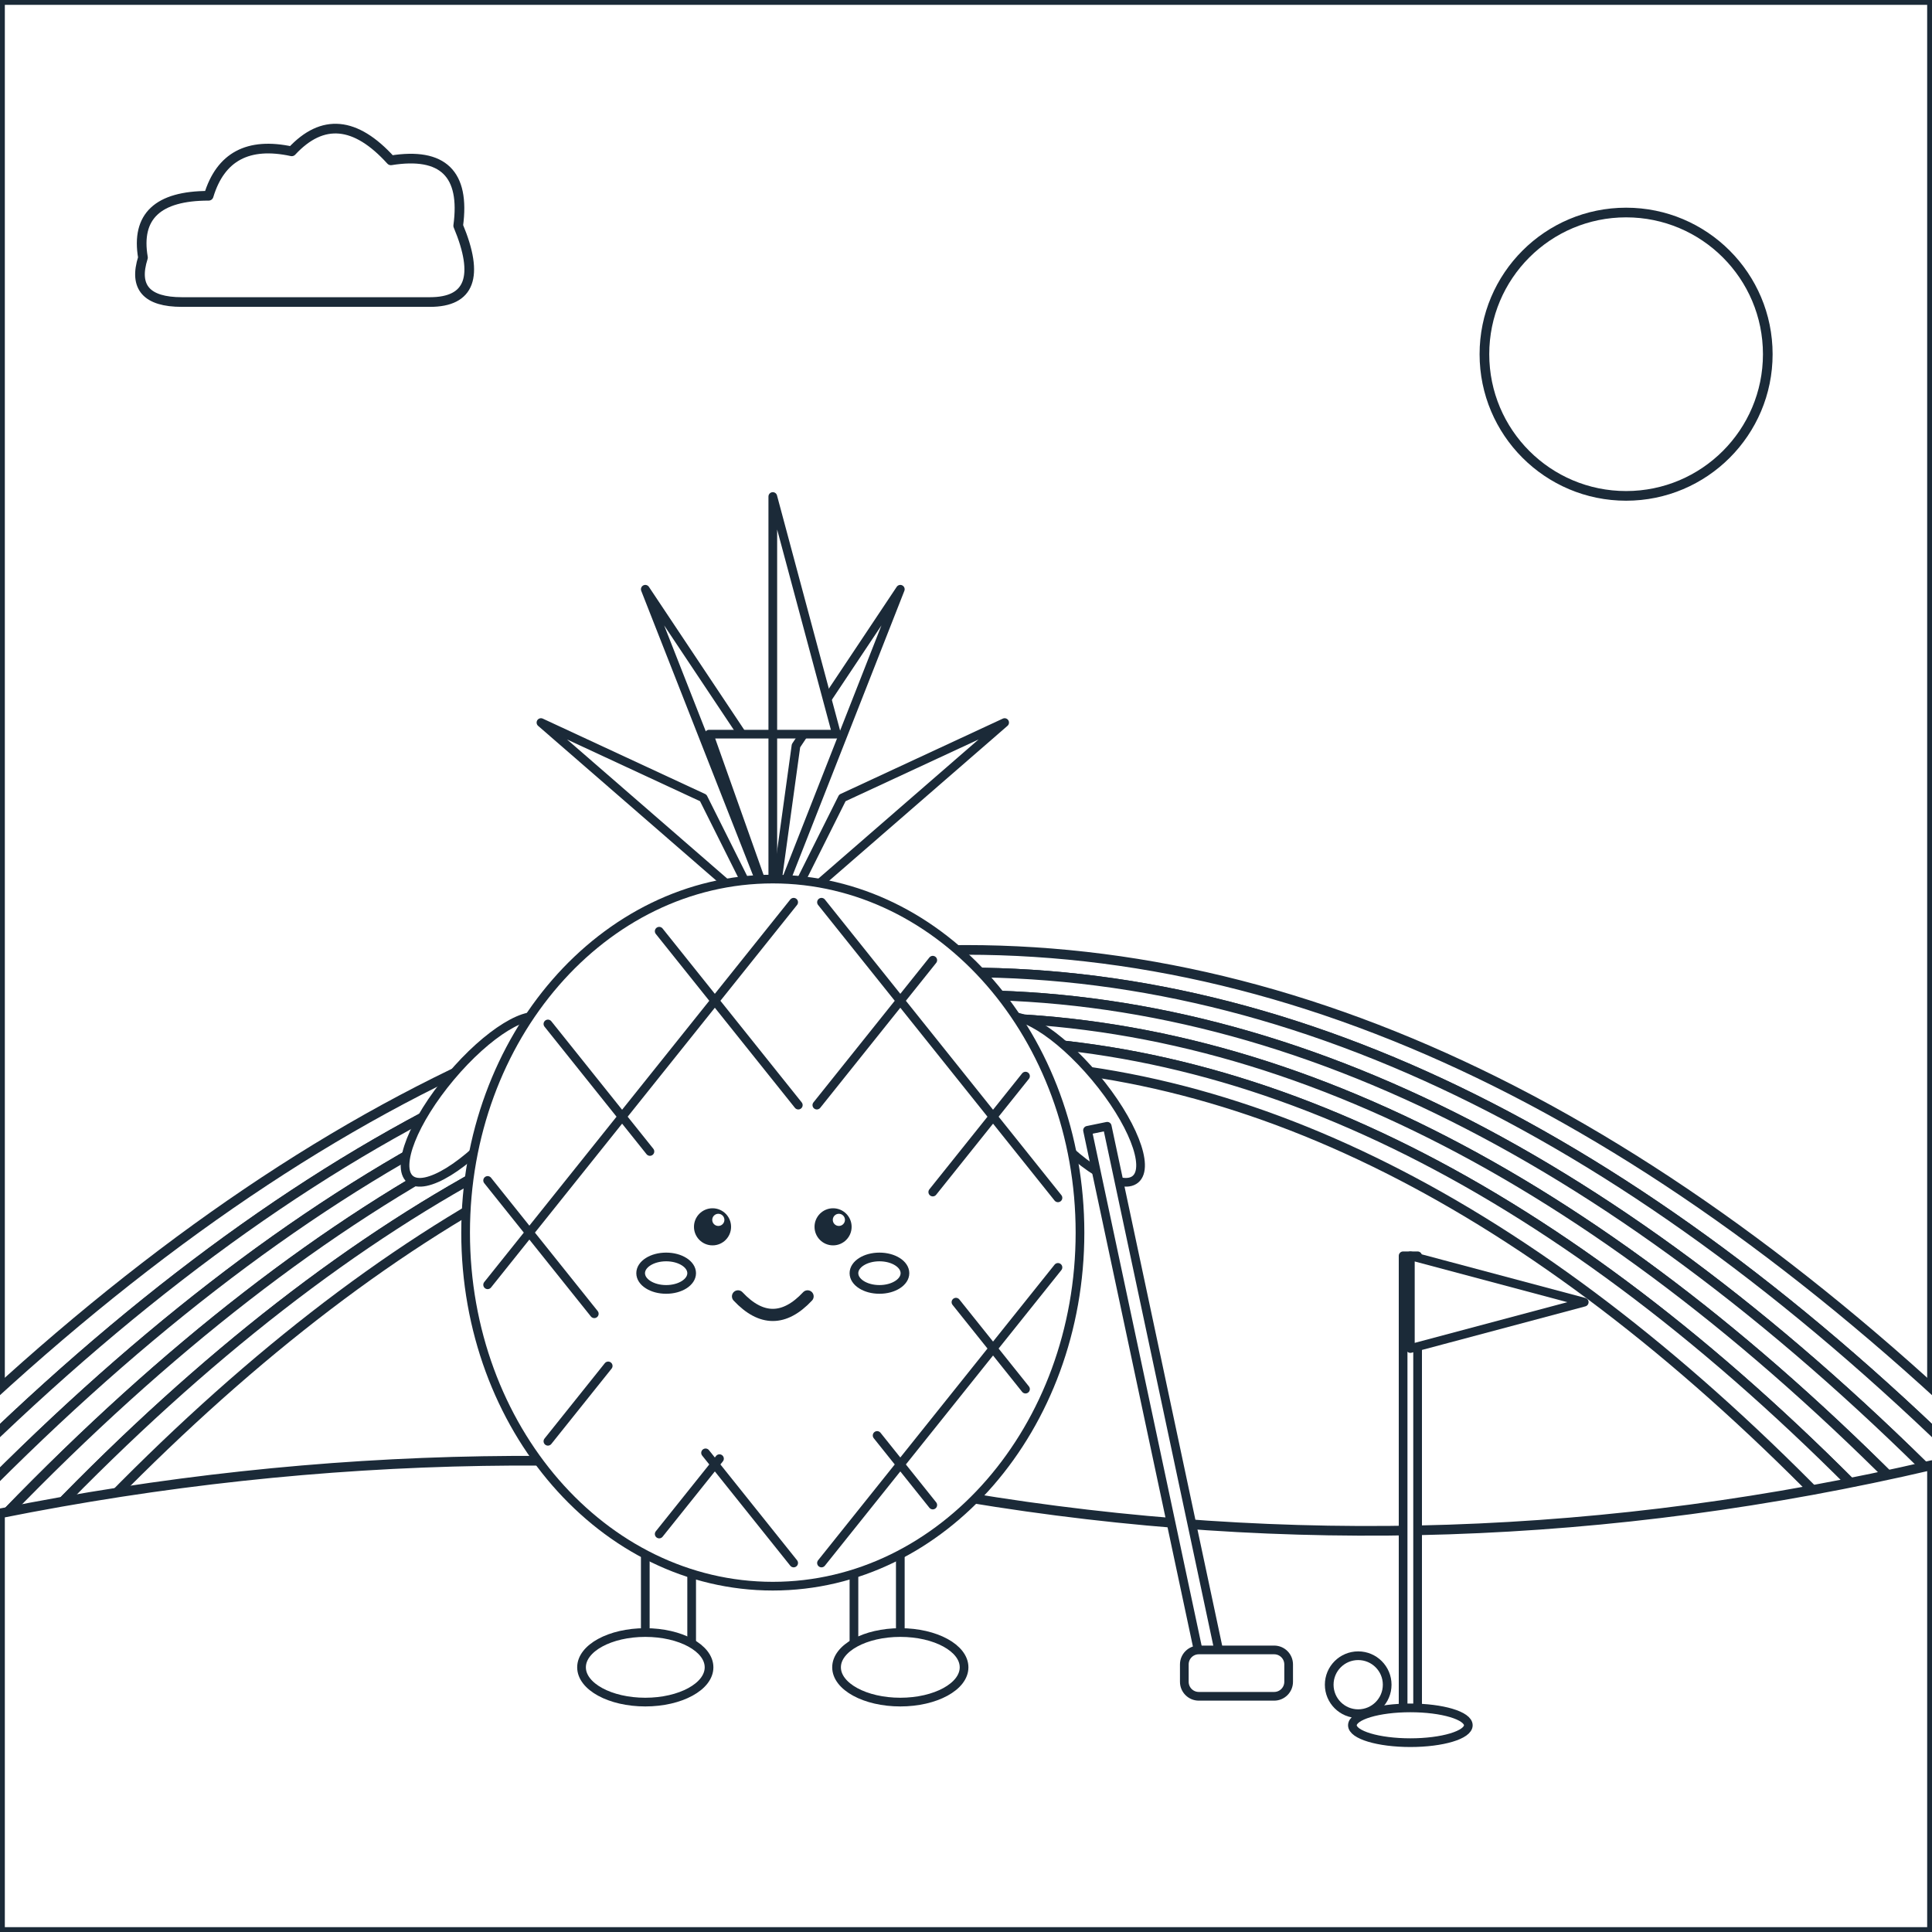
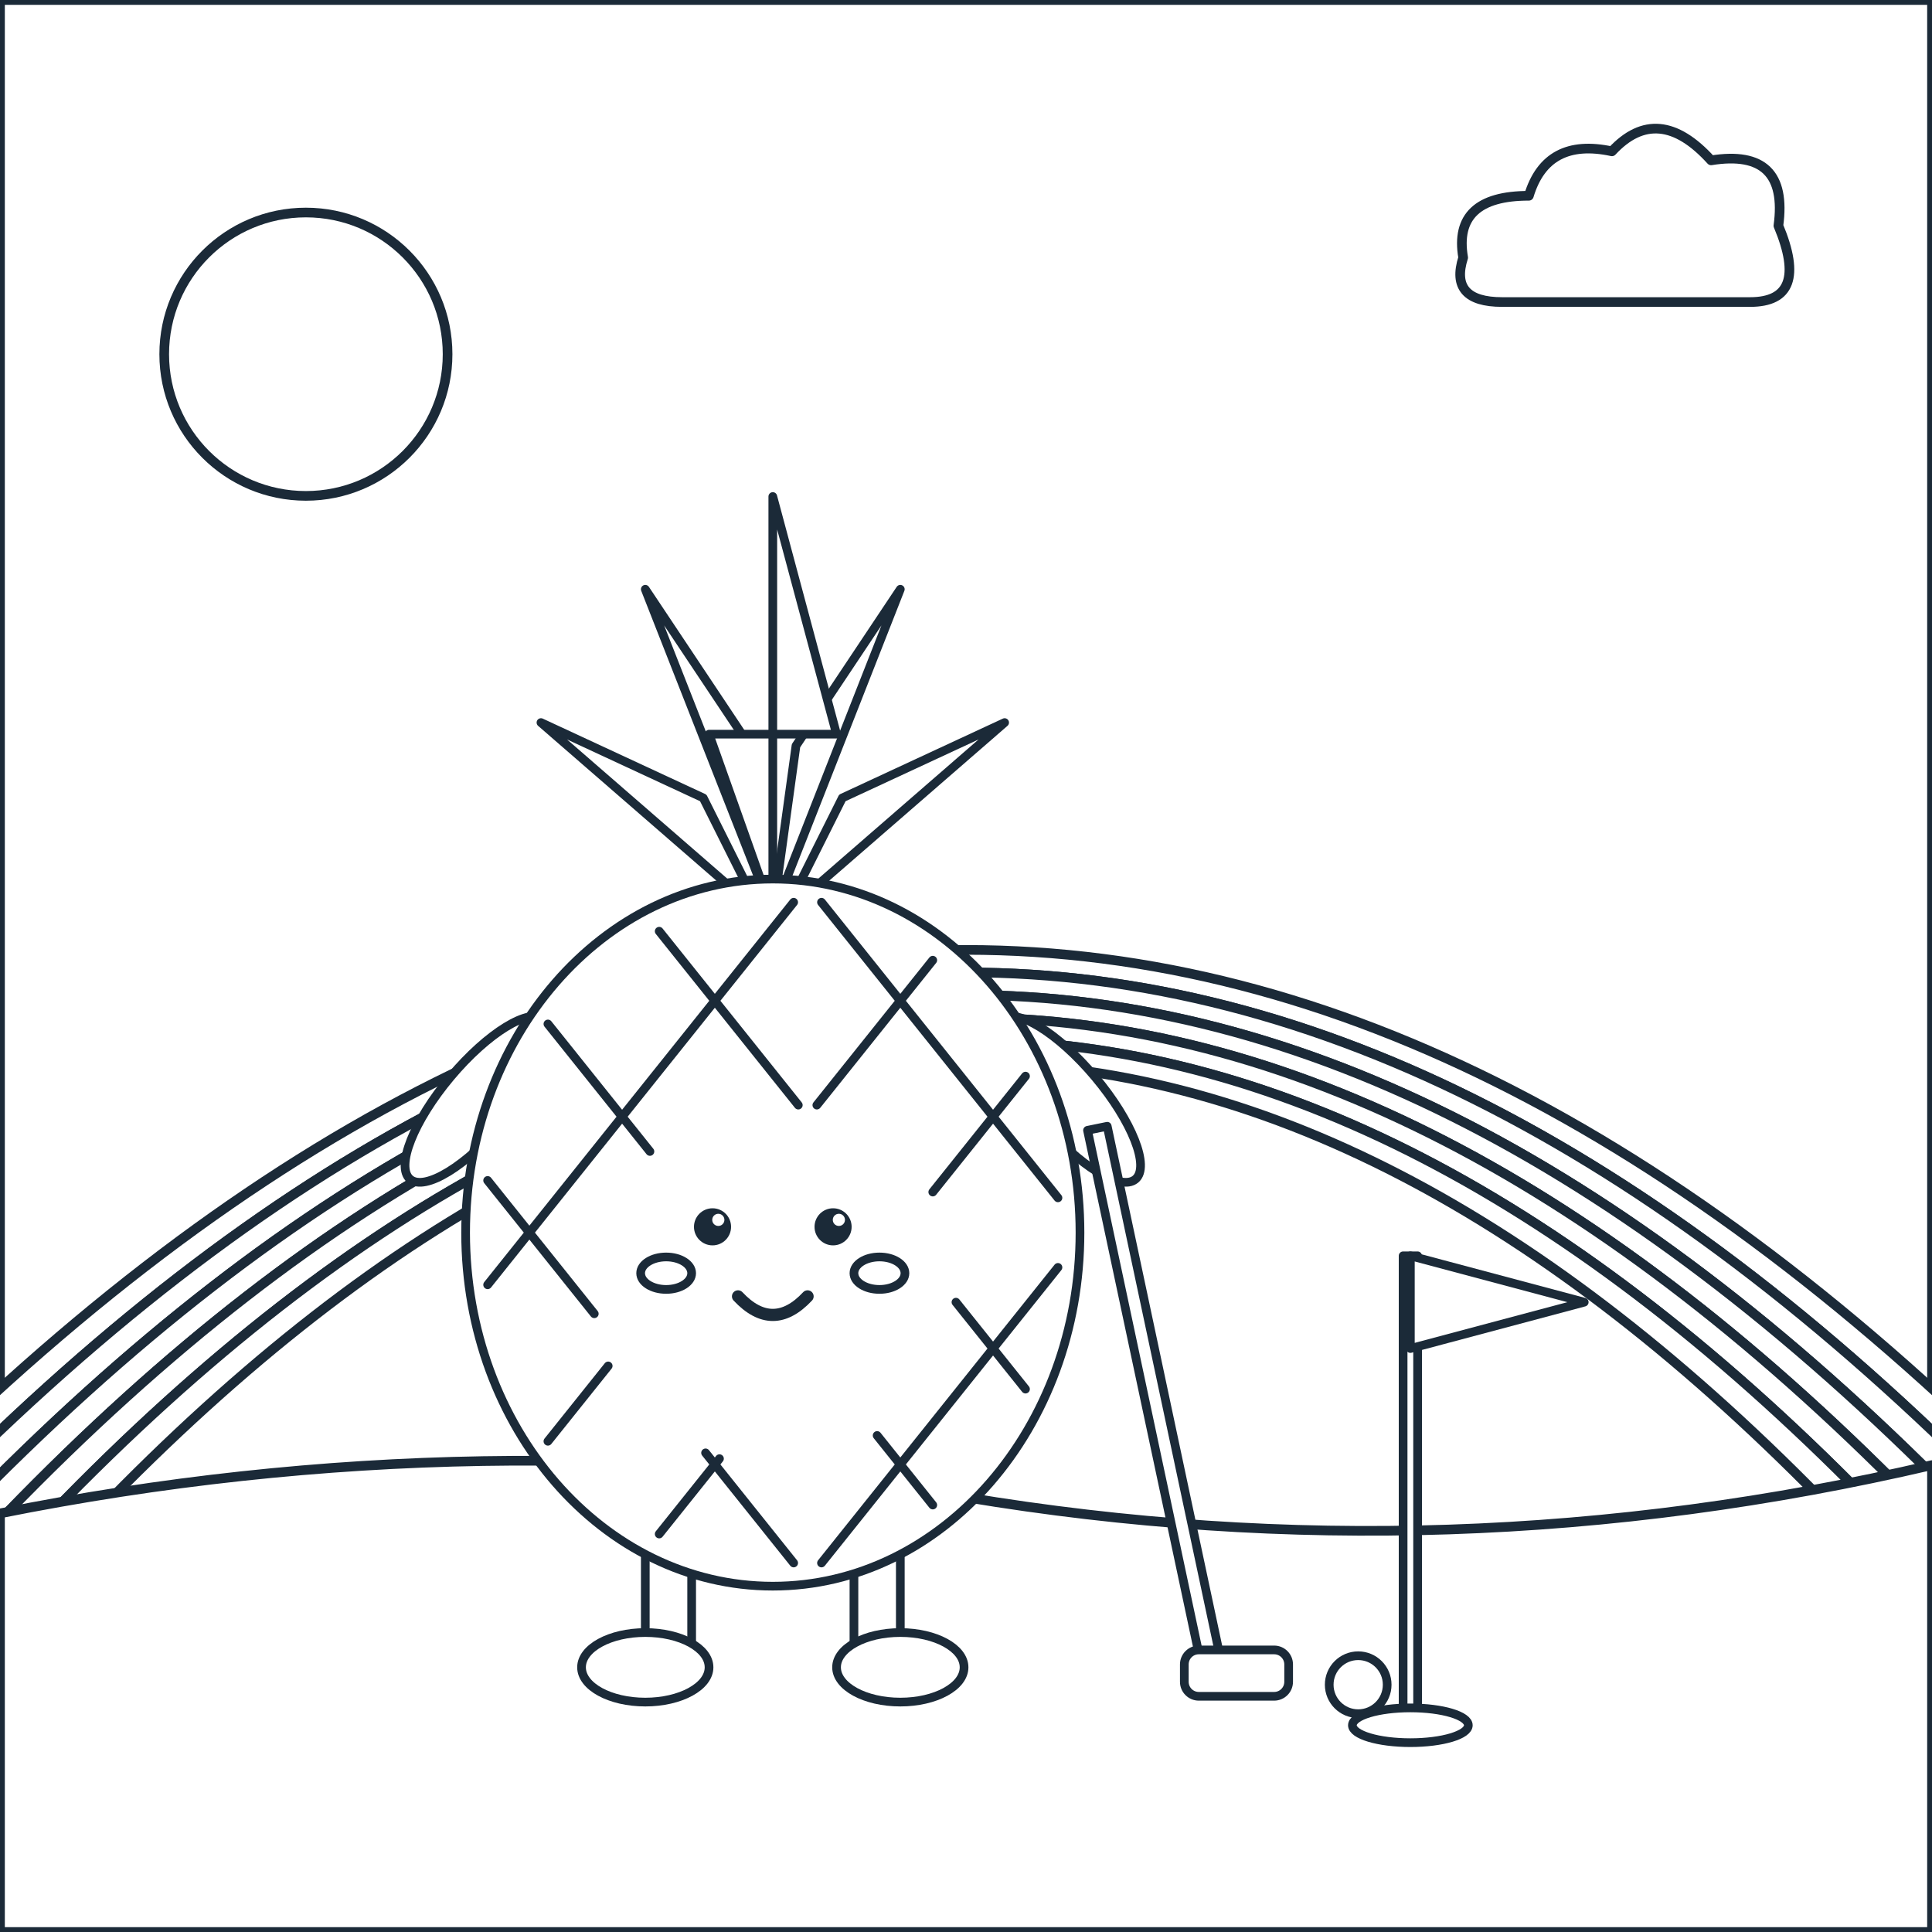
<svg xmlns="http://www.w3.org/2000/svg" viewBox="0 0 600 600" data-picture="dua--golf">
  <g class="scene-back">
    <rect x="0" y="0" width="600" height="600" rx="0" id="r-nen-troi" data-region="nen-troi" class="region" fill="#FFFFFF" stroke="#1B2A38" stroke-width="3" stroke-linejoin="round" />
-     <ellipse cx="505" cy="110" rx="44" ry="44" id="r-mat-troi" data-region="mat-troi" class="region" fill="#FFFFFF" stroke="#1B2A38" stroke-width="3" stroke-linejoin="round" />
-     <path d="M 56.5 93.8 Q 40 93.8 44.4 80 Q 41.1 60.8 64.8 60.8 Q 70.3 42.6 90.6 47 Q 104.9 31.6 121.4 49.8 Q 145.6 45.9 142.3 70.1 Q 152.2 93.8 133.5 93.8 Z" id="r-may-1" data-region="may-1" class="region" fill="#FFFFFF" stroke="#1B2A38" stroke-width="3" stroke-linejoin="round" />
+     <ellipse cx="95" cy="110" rx="44" ry="44" id="r-mat-troi" data-region="mat-troi" class="region" fill="#FFFFFF" stroke="#1B2A38" stroke-width="3" stroke-linejoin="round" />
+     <path d="M 466.5 93.8 Q 450 93.8 454.4 80 Q 451.1 60.8 474.8 60.8 Q 480.3 42.6 500.6 47 Q 514.9 31.6 531.4 49.8 Q 555.6 45.9 552.3 70.1 Q 562.2 93.8 543.5 93.8 Z" id="r-may-1" data-region="may-1" class="region" fill="#FFFFFF" stroke="#1B2A38" stroke-width="3" stroke-linejoin="round" />
    <path d="M -40 470 Q 300 120 640 470 L 626 470 Q 300 134 -26 470 Z" id="r-cau-vong-xa-1" data-region="cau-vong-xa-1" class="region" fill="#FFFFFF" stroke="#1B2A38" stroke-width="3" stroke-linejoin="round" />
    <path d="M -26 470 Q 300 134 626 470 L 612 470 Q 300 148 -12 470 Z" id="r-cau-vong-xa-2" data-region="cau-vong-xa-2" class="region" fill="#FFFFFF" stroke="#1B2A38" stroke-width="3" stroke-linejoin="round" />
    <path d="M -12 470 Q 300 148 612 470 L 598 470 Q 300 162 2 470 Z" id="r-cau-vong-xa-3" data-region="cau-vong-xa-3" class="region" fill="#FFFFFF" stroke="#1B2A38" stroke-width="3" stroke-linejoin="round" />
    <path d="M 2 470 Q 300 162 598 470 L 584 470 Q 300 176 16 470 Z" id="r-cau-vong-xa-4" data-region="cau-vong-xa-4" class="region" fill="#FFFFFF" stroke="#1B2A38" stroke-width="3" stroke-linejoin="round" />
    <path d="M 16 470 Q 300 176 584 470 L 570 470 Q 300 190 30 470 Z" id="r-cau-vong-xa-5" data-region="cau-vong-xa-5" class="region" fill="#FFFFFF" stroke="#1B2A38" stroke-width="3" stroke-linejoin="round" />
    <path d="M 0 470 Q 150 440 300 465 Q 450 490 600 455 L 600 600 L 0 600 Z" id="r-nen-dat" data-region="nen-dat" class="region" fill="#FFFFFF" stroke="#1B2A38" stroke-width="3" stroke-linejoin="round" />
  </g>
  <g id="subject" class="subject anim-float" transform="translate(-60 0) translate(300 480) scale(0.9) rotate(0) translate(-300 -480)">
    <ellipse cx="198" cy="326" rx="12" ry="36" transform="rotate(40 198 326)" id="r-tay-trai" data-region="tay-trai" class="region" fill="#FFFFFF" stroke="#1B2A38" stroke-width="3" stroke-linejoin="round" />
    <ellipse cx="402" cy="326" rx="12" ry="36" transform="rotate(-40 402 326)" id="r-tay-phai" data-region="tay-phai" class="region" fill="#FFFFFF" stroke="#1B2A38" stroke-width="3" stroke-linejoin="round" />
    <rect x="256" y="474" width="16" height="46" rx="7" id="r-chan-trai" data-region="chan-trai" class="region" fill="#FFFFFF" stroke="#1B2A38" stroke-width="3" stroke-linejoin="round" />
    <rect x="328" y="474" width="16" height="46" rx="7" id="r-chan-phai" data-region="chan-phai" class="region" fill="#FFFFFF" stroke="#1B2A38" stroke-width="3" stroke-linejoin="round" />
    <ellipse cx="256" cy="522" rx="22" ry="12" id="r-giay-trai" data-region="giay-trai" class="region" fill="#FFFFFF" stroke="#1B2A38" stroke-width="3" stroke-linejoin="round" />
    <ellipse cx="344" cy="522" rx="22" ry="12" id="r-giay-phai" data-region="giay-phai" class="region" fill="#FFFFFF" stroke="#1B2A38" stroke-width="3" stroke-linejoin="round" />
    <polygon points="300,262 256,150 292,204" id="r-la-dua-1" data-region="la-dua-1" class="region" fill="#FFFFFF" stroke="#1B2A38" stroke-width="3" stroke-linejoin="round" />
    <polygon points="300,262 344,150 308,204" id="r-la-dua-2" data-region="la-dua-2" class="region" fill="#FFFFFF" stroke="#1B2A38" stroke-width="3" stroke-linejoin="round" />
    <polygon points="300,262 300,118 322,200 278,200" id="r-la-dua-3" data-region="la-dua-3" class="region" fill="#FFFFFF" stroke="#1B2A38" stroke-width="3" stroke-linejoin="round" />
    <polygon points="296,262 220,196 276,222" id="r-la-dua-4" data-region="la-dua-4" class="region" fill="#FFFFFF" stroke="#1B2A38" stroke-width="3" stroke-linejoin="round" />
    <polygon points="304,262 380,196 324,222" id="r-la-dua-5" data-region="la-dua-5" class="region" fill="#FFFFFF" stroke="#1B2A38" stroke-width="3" stroke-linejoin="round" />
    <ellipse cx="300" cy="372" rx="106" ry="122" id="r-qua-dua" data-region="qua-dua" class="region" fill="#FFFFFF" stroke="#1B2A38" stroke-width="3" stroke-linejoin="round" />
    <g class="deco" pointer-events="none">
      <path d="M 201.6 354.0 L 238.4 400.0 M 276.8 448.0 L 307.2 486.0 M 222.4 300.0 L 257.6 344.0 M 336.0 442.0 L 355.2 466.0 M 260.8 268.0 L 308.8 328.0 M 363.2 396.0 L 387.2 426.0 M 316.8 258.0 L 398.4 360.0 M 307.2 258.0 L 201.6 390.0 M 355.2 278.0 L 315.2 328.0 M 243.2 418.0 L 222.4 444.0 M 387.2 318.0 L 355.2 358.0 M 281.6 450.0 L 260.8 476.0 M 398.4 384.0 L 316.8 486.0" fill="none" stroke="#1B2A38" stroke-width="3" stroke-linecap="round" stroke-linejoin="round" />
    </g>
    <g class="deco" pointer-events="none">
      <circle cx="279.2" cy="370" r="6.4" fill="#1B2A38" />
    </g>
    <g class="deco" pointer-events="none">
      <circle cx="320.8" cy="370" r="6.4" fill="#1B2A38" />
    </g>
    <g class="deco" pointer-events="none">
      <circle cx="281.2" cy="367.6" r="2.1" fill="#FFFFFF" />
    </g>
    <g class="deco" pointer-events="none">
      <circle cx="322.8" cy="367.6" r="2.1" fill="#FFFFFF" />
    </g>
    <ellipse cx="263.2" cy="386" rx="8.8" ry="5.6" id="r-ma-trai" data-region="ma-trai" class="region" fill="#FFFFFF" stroke="#1B2A38" stroke-width="3" stroke-linejoin="round" />
    <ellipse cx="336.8" cy="386" rx="8.8" ry="5.6" id="r-ma-phai" data-region="ma-phai" class="region" fill="#FFFFFF" stroke="#1B2A38" stroke-width="3" stroke-linejoin="round" />
    <g class="deco" pointer-events="none">
      <path d="M 288 394 Q 300 406.8 312 394" fill="none" stroke="#1B2A38" stroke-width="4.2" stroke-linecap="round" stroke-linejoin="round" />
    </g>
    <polygon points="408.6,336.7 448.6,524.7 455.4,523.3 415.4,335.3" id="r-gay-golf" data-region="gay-golf" class="region" fill="#FFFFFF" stroke="#1B2A38" stroke-width="3" stroke-linejoin="round" />
    <rect x="442" y="516" width="36" height="16" rx="5" id="r-dau-gay-golf" data-region="dau-gay-golf" class="region" fill="#FFFFFF" stroke="#1B2A38" stroke-width="3" stroke-linejoin="round" />
    <ellipse cx="502" cy="528" rx="10" ry="10" id="r-bong-golf" data-region="bong-golf" class="region" fill="#FFFFFF" stroke="#1B2A38" stroke-width="3" stroke-linejoin="round" />
    <polygon points="522.5,540 522.5,380 517.5,380 517.5,540" id="r-can-co-golf" data-region="can-co-golf" class="region" fill="#FFFFFF" stroke="#1B2A38" stroke-width="3" stroke-linejoin="round" />
    <polygon points="520,380 580,396 520,412" id="r-co-golf" data-region="co-golf" class="region" fill="#FFFFFF" stroke="#1B2A38" stroke-width="3" stroke-linejoin="round" />
    <ellipse cx="520" cy="542" rx="20" ry="6" id="r-lo-golf" data-region="lo-golf" class="region" fill="#FFFFFF" stroke="#1B2A38" stroke-width="3" stroke-linejoin="round" />
  </g>
  <g class="scene-front">

</g>
</svg>
